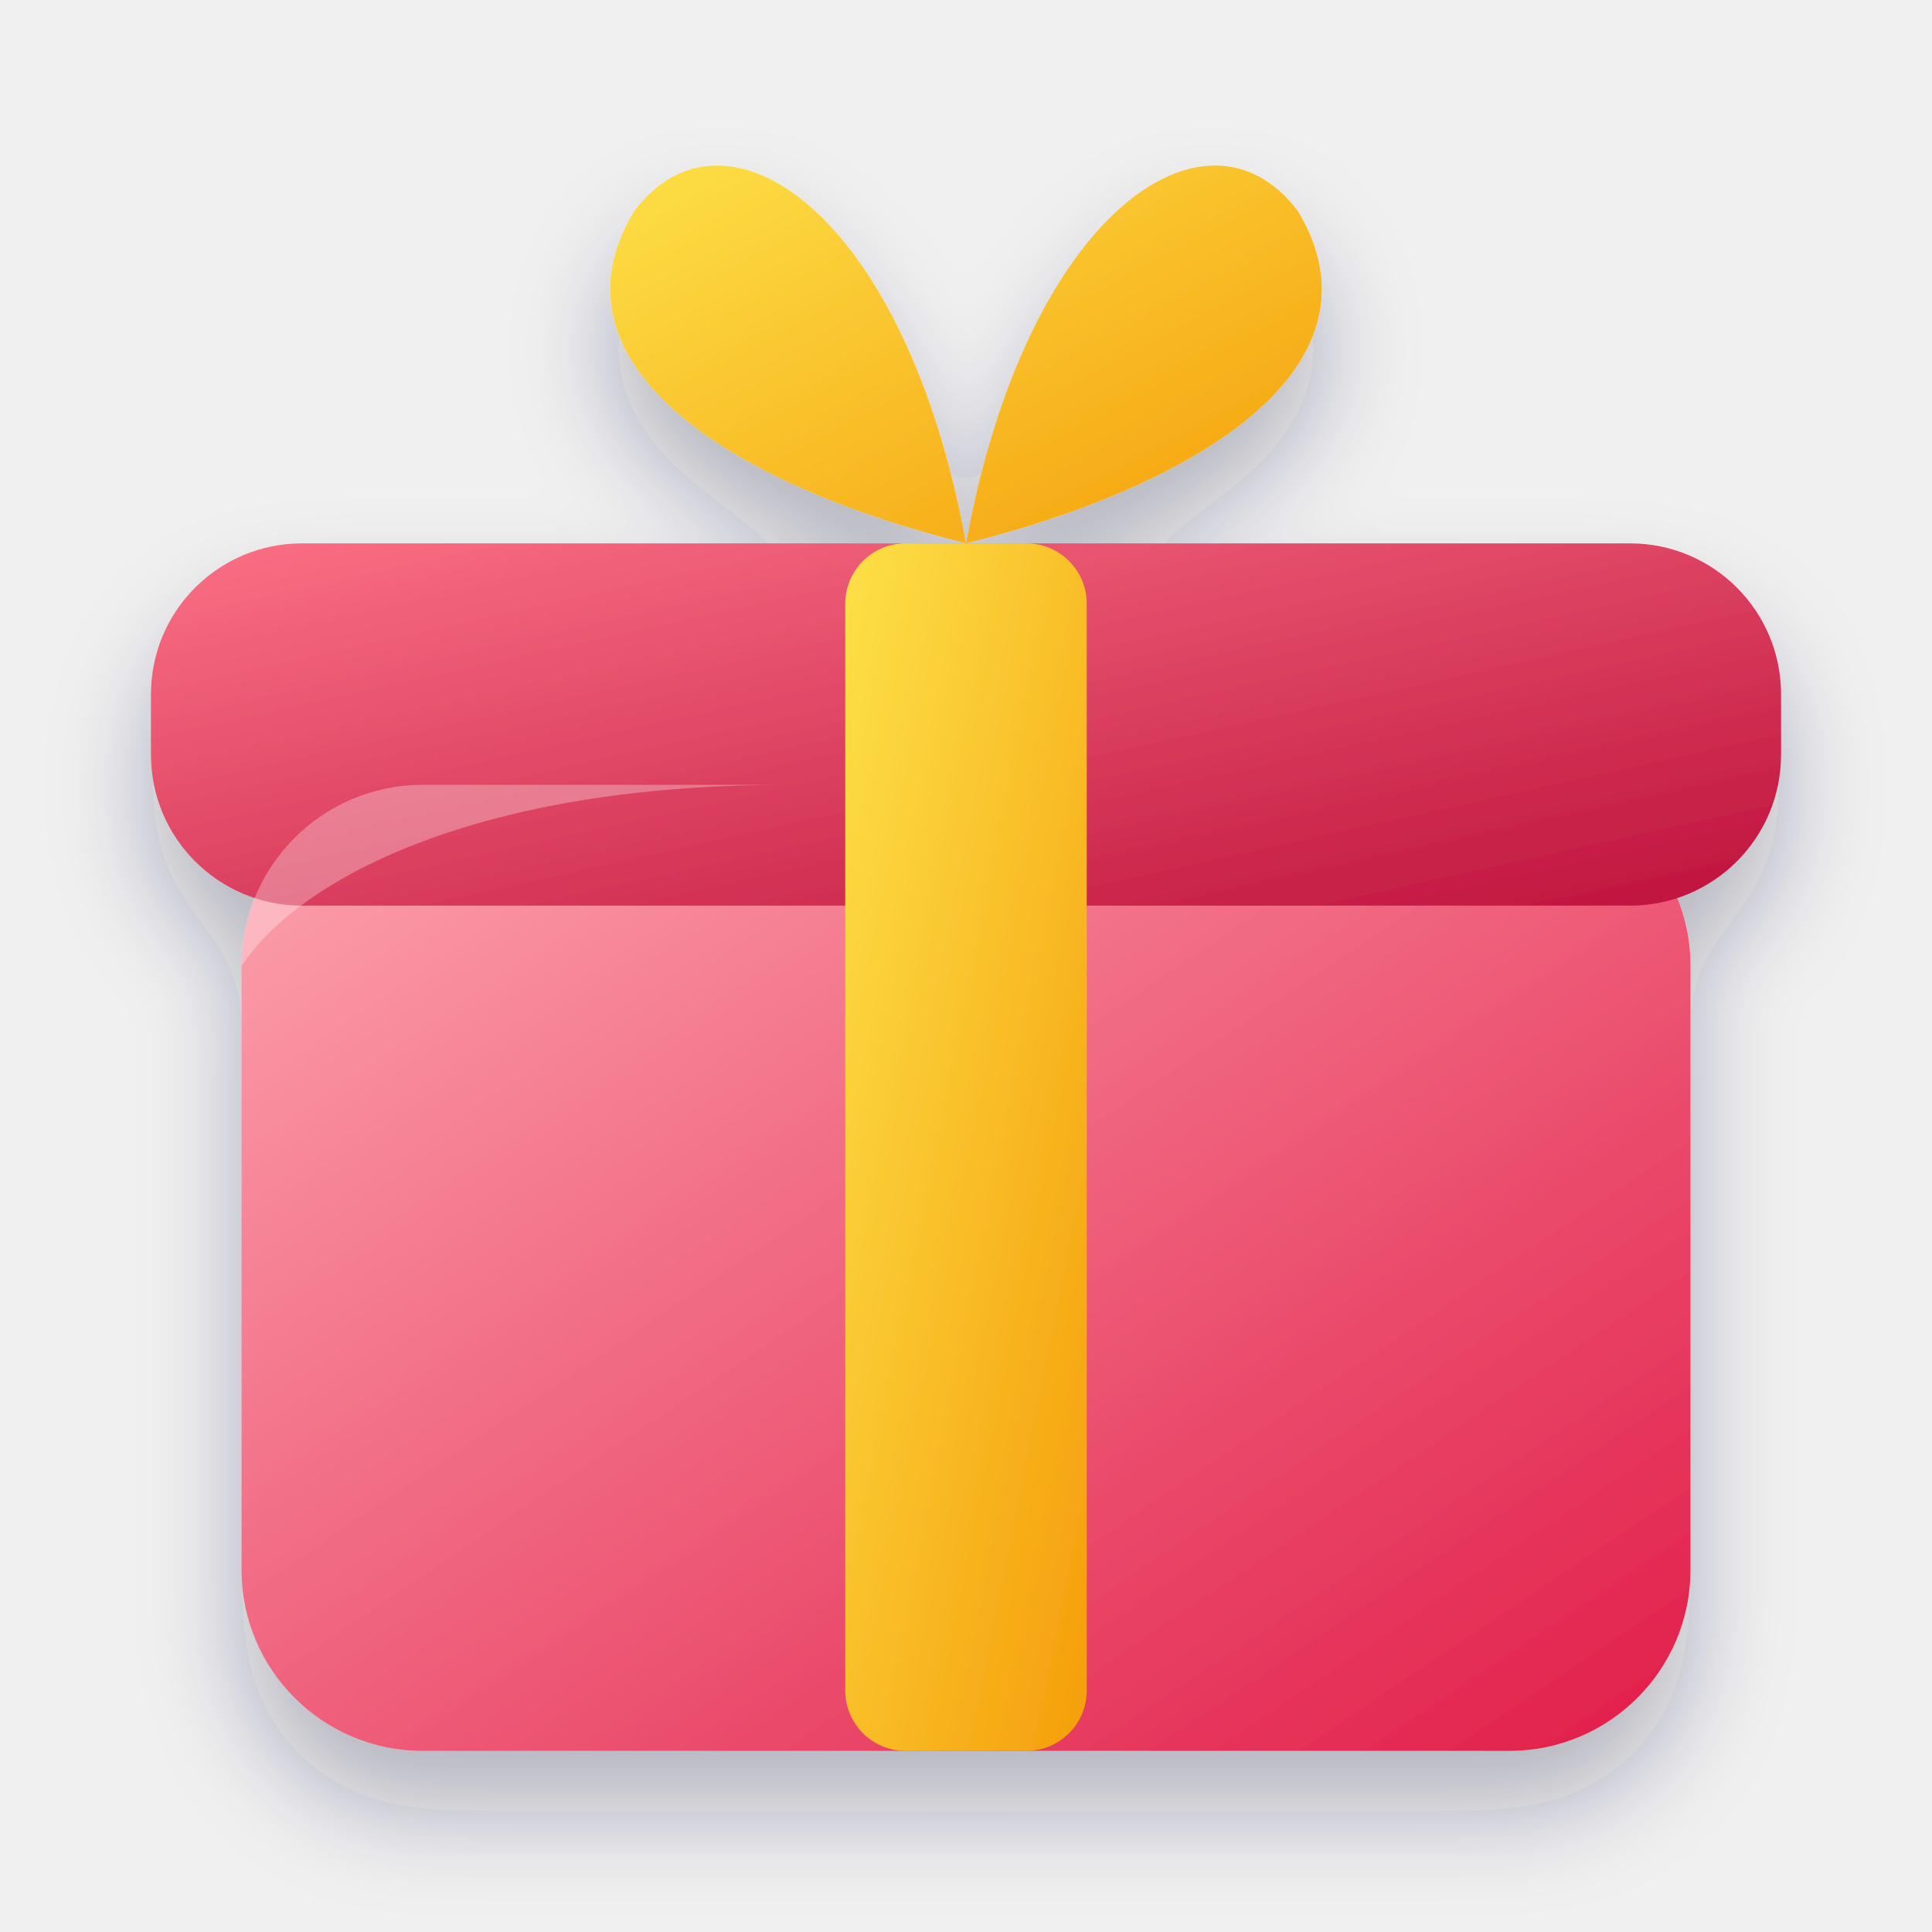
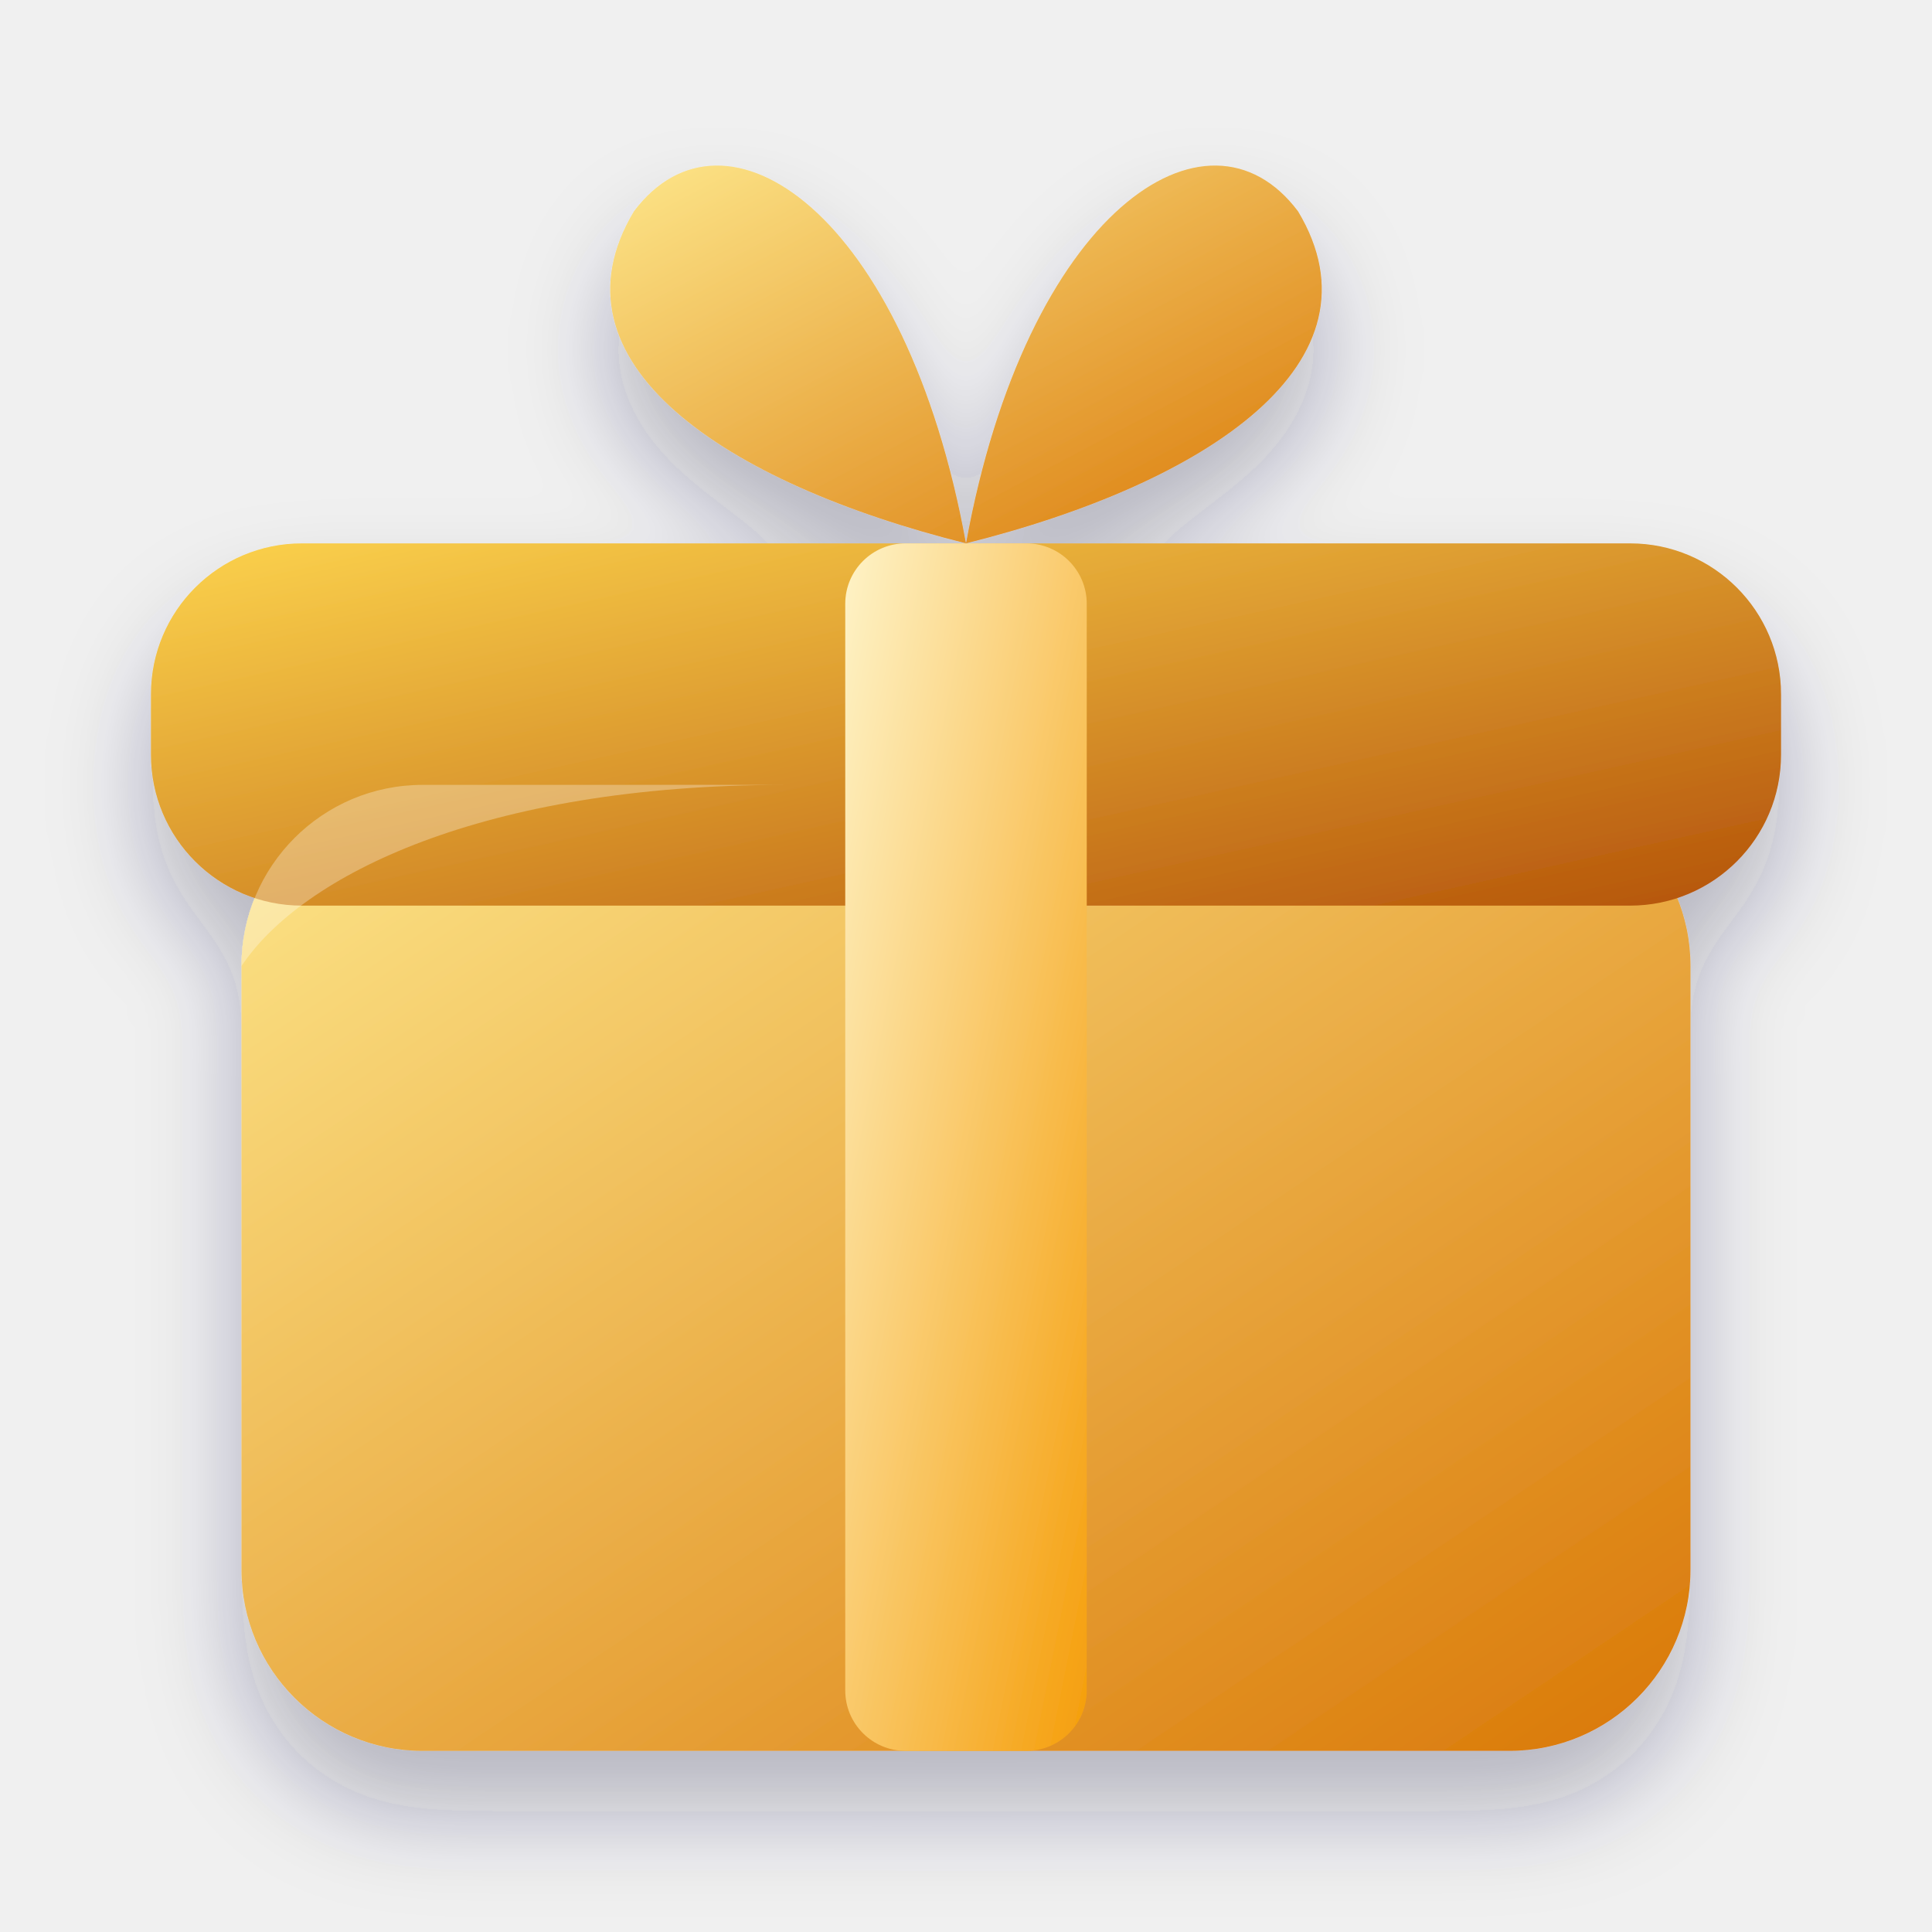
<svg xmlns="http://www.w3.org/2000/svg" viewBox="0 0 64 64" width="64" height="64">
  <defs>
    <filter id="sh" x="-20%" y="-20%" width="140%" height="150%">
      <feDropShadow dx="0" dy="2" stdDeviation="1.6" flood-color="#1e1b4b" flood-opacity=".28" />
    </filter>
    <linearGradient id="g1" x1="0" y1="0" x2="1" y2="1">
-       <stop offset="0" stop-color="#fda4af" />
-       <stop offset="1" stop-color="#e11d48" />
+       <stop offset="0" stop-color="#fde68a" />
+       <stop offset="1" stop-color="#d97706" />
    </linearGradient>
    <linearGradient id="g2" x1="0" y1="0" x2="1" y2="1">
-       <stop offset="0" stop-color="#fb7185" />
-       <stop offset="1" stop-color="#be123c" />
+       <stop offset="0" stop-color="#fcd34d" />
+       <stop offset="1" stop-color="#b45309" />
    </linearGradient>
    <linearGradient id="g3" x1="0" y1="0" x2="1" y2="1">
-       <stop offset="0" stop-color="#fde047" />
+       <stop offset="0" stop-color="#fef3c7" />
      <stop offset="1" stop-color="#f59e0b" />
    </linearGradient>
    <linearGradient id="g4" x1="0" y1="0" x2="1" y2="1">
-       <stop offset="0" stop-color="#fde047" />
-       <stop offset="1" stop-color="#f59e0b" />
+       <stop offset="0" stop-color="#fde68a" />
+       <stop offset="1" stop-color="#d97706" />
    </linearGradient>
  </defs>
  <g filter="url(#sh)">
    <rect x="8" y="26" width="48" height="32" rx="6" fill="url(#g1)" />
    <rect x="5" y="18" width="54" height="12" rx="5" fill="url(#g2)" />
    <rect x="28" y="18" width="8" height="40" rx="2" fill="url(#g3)" />
    <path d="M32 18c-8-2-14-6-11-11 3-4 9 0 11 11zM32 18c8-2 14-6 11-11-3-4-9 0-11 11z" fill="url(#g4)" />
    <path d="M8 32a6 6 0 0 1 6-6h12c-10 0-16 3-18 6z" fill="#fff" opacity="0.3" />
  </g>
</svg>
